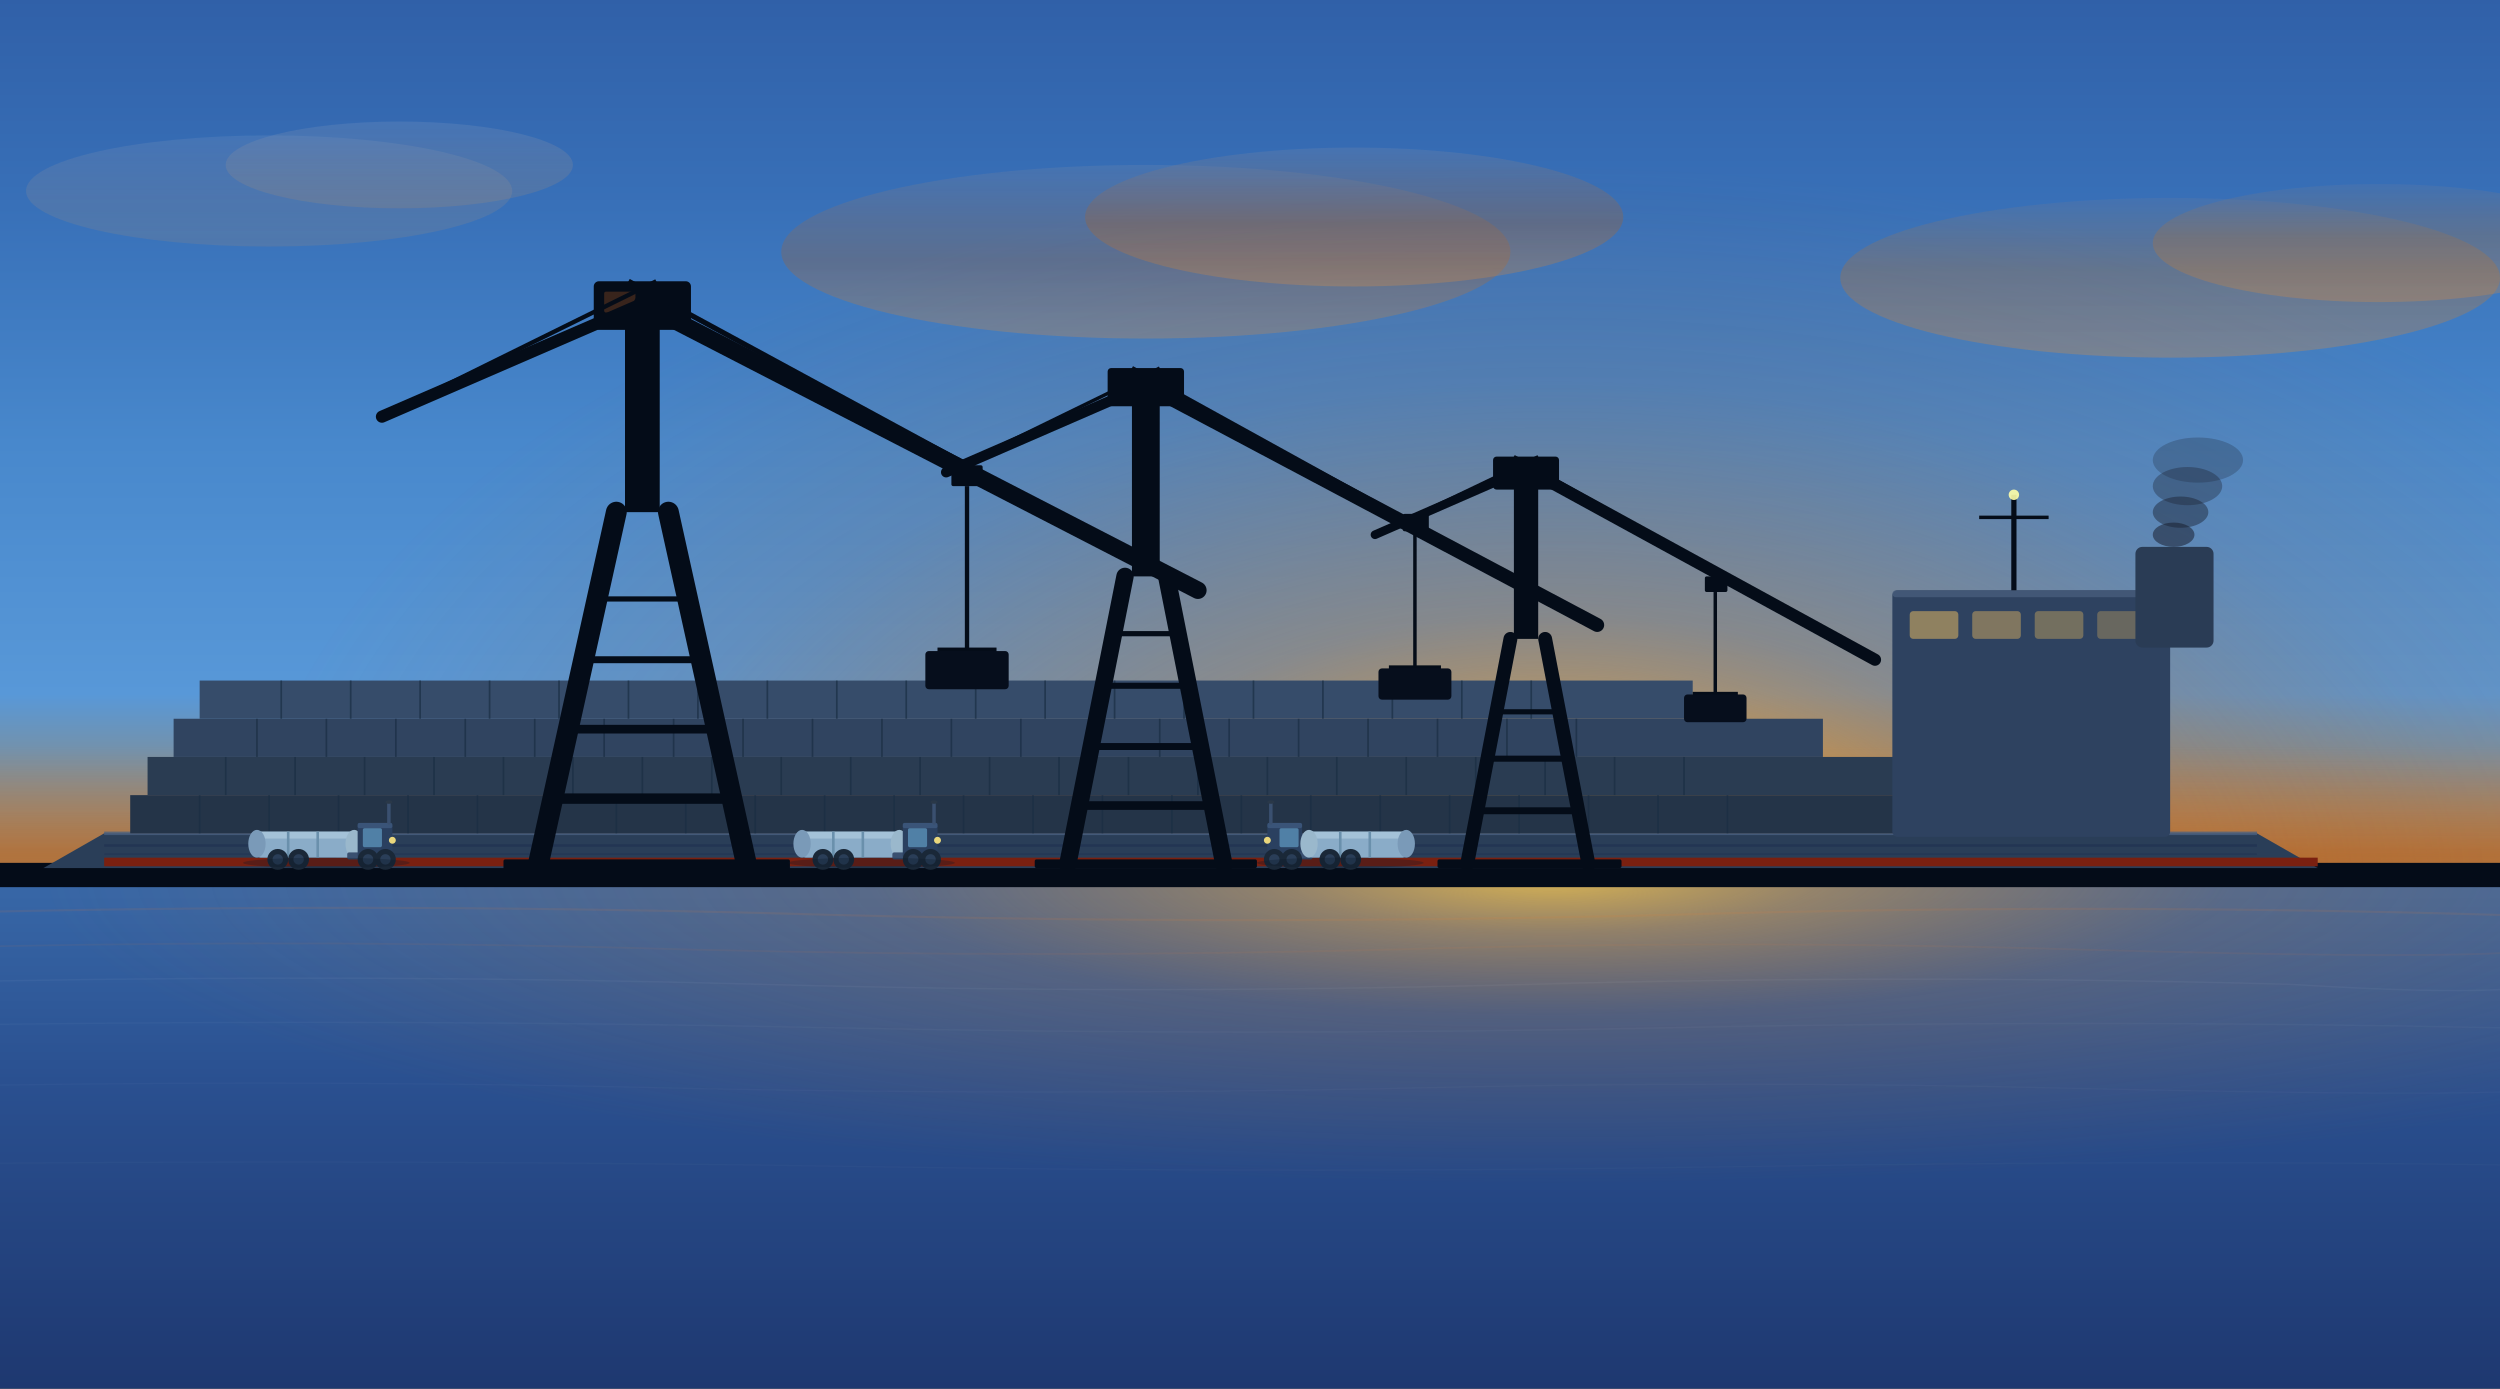
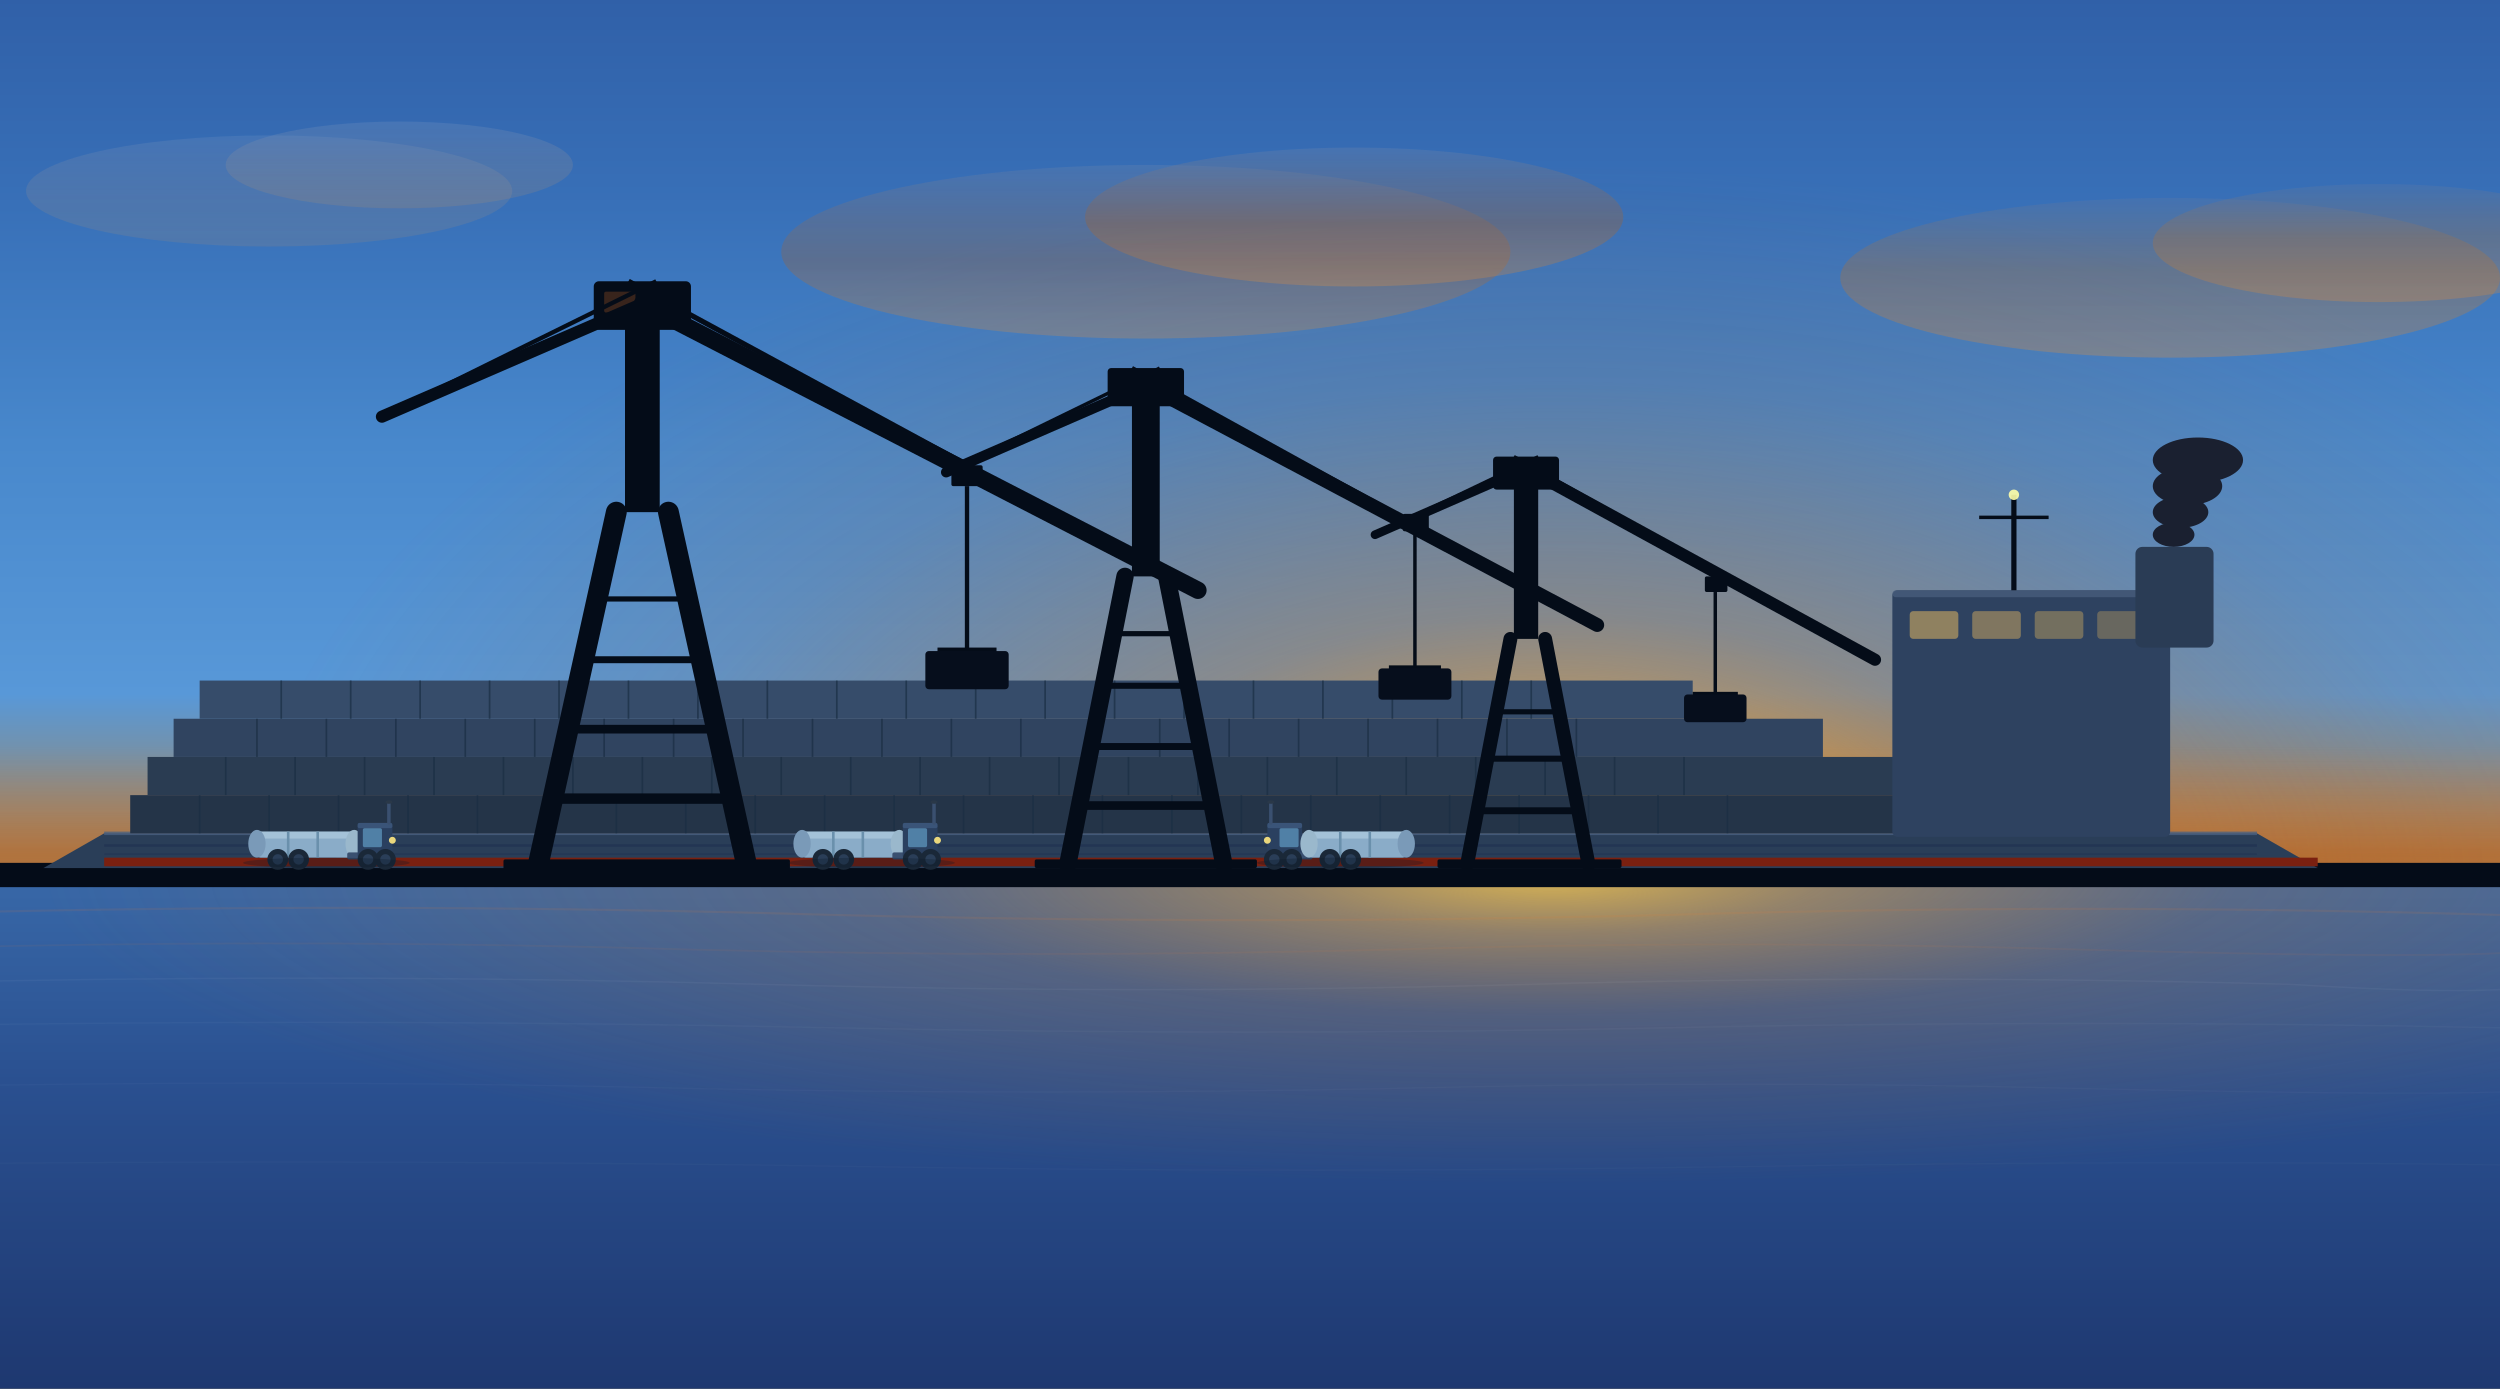
<svg xmlns="http://www.w3.org/2000/svg" viewBox="0 0 1440 800" width="1440" height="800" preserveAspectRatio="xMidYMid slice">
  <defs>
    <linearGradient id="sky" x1="0" y1="0" x2="0" y2="1">
      <stop offset="0%" stop-color="#3060a8" />
      <stop offset="15%" stop-color="#3870b8" />
      <stop offset="32%" stop-color="#4888cc" />
      <stop offset="50%" stop-color="#5898d8" />
      <stop offset="65%" stop-color="#c08030" />
      <stop offset="78%" stop-color="#e0a040" />
      <stop offset="90%" stop-color="#f0b850" />
      <stop offset="96%" stop-color="#f8c860" />
      <stop offset="100%" stop-color="#ffd870" />
    </linearGradient>
    <radialGradient id="sunGlow" cx="62%" cy="64%" r="52%">
      <stop offset="0%" stop-color="#ffe090" stop-opacity="1.0" />
      <stop offset="7%" stop-color="#ffcc60" stop-opacity="0.95" />
      <stop offset="18%" stop-color="#f0a030" stop-opacity="0.75" />
      <stop offset="38%" stop-color="#d07820" stop-opacity="0.40" />
      <stop offset="70%" stop-color="#c06010" stop-opacity="0.12" />
      <stop offset="100%" stop-color="#c06010" stop-opacity="0" />
    </radialGradient>
    <linearGradient id="horizonBand" x1="0" y1="0" x2="0" y2="1">
      <stop offset="0%" stop-color="#e87020" stop-opacity="0" />
      <stop offset="40%" stop-color="#d86010" stop-opacity="0.22" />
      <stop offset="65%" stop-color="#c05010" stop-opacity="0.35" />
      <stop offset="100%" stop-color="#a03808" stop-opacity="0" />
    </linearGradient>
    <linearGradient id="water" x1="0" y1="0" x2="0" y2="1">
      <stop offset="0%" stop-color="#3868a8" />
      <stop offset="40%" stop-color="#2a5090" />
      <stop offset="100%" stop-color="#1e3870" />
    </linearGradient>
    <radialGradient id="waterGlow" cx="62%" cy="0%" r="60%">
      <stop offset="0%" stop-color="#ffc840" stop-opacity="0.80" />
      <stop offset="18%" stop-color="#f0a030" stop-opacity="0.50" />
      <stop offset="45%" stop-color="#d07820" stop-opacity="0.22" />
      <stop offset="100%" stop-color="#d07820" stop-opacity="0" />
    </radialGradient>
    <linearGradient id="cloudFar" x1="0" y1="0" x2="0" y2="1">
      <stop offset="0%" stop-color="#7090c0" stop-opacity="0.50" />
      <stop offset="100%" stop-color="#c09060" stop-opacity="0.30" />
    </linearGradient>
    <linearGradient id="cloudMid" x1="0" y1="0" x2="0" y2="1">
      <stop offset="0%" stop-color="#6080b0" stop-opacity="0.60" />
      <stop offset="55%" stop-color="#a06030" stop-opacity="0.52" />
      <stop offset="100%" stop-color="#e09040" stop-opacity="0.45" />
    </linearGradient>
    <linearGradient id="cloudNear" x1="0" y1="0" x2="0" y2="1">
      <stop offset="0%" stop-color="#5878a8" stop-opacity="0.65" />
      <stop offset="45%" stop-color="#b07030" stop-opacity="0.58" />
      <stop offset="100%" stop-color="#f09030" stop-opacity="0.50" />
    </linearGradient>
  </defs>
  <rect width="1440" height="800" fill="url(#sky)" />
  <rect width="1440" height="800" fill="url(#sunGlow)" />
  <ellipse cx="155" cy="110" rx="140" ry="32" fill="url(#cloudFar)" opacity="0.52" />
  <ellipse cx="230" cy="95" rx="100" ry="25" fill="url(#cloudFar)" opacity="0.58" />
  <ellipse cx="660" cy="145" rx="210" ry="50" fill="url(#cloudMid)" opacity="0.60" />
  <ellipse cx="780" cy="125" rx="155" ry="40" fill="url(#cloudMid)" opacity="0.65" />
  <ellipse cx="1250" cy="160" rx="190" ry="46" fill="url(#cloudNear)" opacity="0.55" />
  <ellipse cx="1370" cy="140" rx="130" ry="34" fill="url(#cloudNear)" opacity="0.50" />
  <rect x="0" y="430" width="1440" height="95" fill="url(#horizonBand)" />
  <rect x="0" y="505" width="1440" height="295" fill="url(#water)" />
  <rect x="0" y="505" width="1440" height="295" fill="url(#waterGlow)" />
  <path d="M0 525  Q240 520 480 527 Q720 533 960 527 Q1200 520 1440 527" fill="none" stroke="#f07b2b" stroke-width="1.2" stroke-opacity="0.10" />
  <path d="M0 545  Q200 541 400 547 Q600 552 800 547 Q1000 541 1200 547 Q1380 552 1440 549" fill="none" stroke="#f07b2b" stroke-width="1.0" stroke-opacity="0.07" />
  <path d="M0 565  Q220 561 440 567 Q660 573 880 567 Q1100 561 1320 567 Q1400 572 1440 570" fill="none" stroke="#ffffff" stroke-width="0.8" stroke-opacity="0.04" />
  <path d="M0 590  Q240 587 480 592 Q720 597 960 592 Q1200 587 1440 592" fill="none" stroke="#ffffff" stroke-width="0.8" stroke-opacity="0.03" />
  <path d="M0 625  Q200 622 400 627 Q600 631 800 627 Q1000 622 1200 627 Q1380 631 1440 629" fill="none" stroke="#ffffff" stroke-width="0.7" stroke-opacity="0.025" />
  <path d="M0 670  Q250 668 500 672 Q750 676 1000 672 Q1250 668 1440 671" fill="none" stroke="#ffffff" stroke-width="0.7" stroke-opacity="0.02" />
  <rect x="0" y="497" width="1440" height="14" fill="#040c18" />
  <rect x="80" y="488" width="8" height="12" rx="2" fill="#070f1e" />
  <rect x="200" y="488" width="8" height="12" rx="2" fill="#070f1e" />
  <rect x="340" y="488" width="8" height="12" rx="2" fill="#070f1e" />
  <rect x="500" y="488" width="8" height="12" rx="2" fill="#070f1e" />
  <rect x="660" y="488" width="8" height="12" rx="2" fill="#070f1e" />
  <path d="M60 480 L1300 480 L1335 500 L25 500Z" fill="#2a3e58" />
  <line x1="60" y1="480" x2="1300" y2="480" stroke="#4a6080" stroke-width="2" stroke-opacity="0.8" />
  <rect x="60" y="494" width="1275" height="5" fill="#7a2010" />
  <line x1="60" y1="487" x2="1300" y2="487" stroke="#1e3050" stroke-width="1.5" stroke-opacity="0.6" />
  <line x1="60" y1="492" x2="1300" y2="492" stroke="#1e3050" stroke-width="1" stroke-opacity="0.4" />
  <rect x="75" y="458" width="1050" height="22" fill="#243448" />
  <rect x="85" y="436" width="1010" height="22" fill="#2a3c52" />
  <rect x="100" y="414" width="950" height="22" fill="#304460" />
  <rect x="115" y="392" width="860" height="22" fill="#364c6a" />
  <g stroke="#1a2e44" stroke-width="1" stroke-opacity="0.7">
    <line x1="115" y1="458" x2="115" y2="480" />
    <line x1="155" y1="458" x2="155" y2="480" />
    <line x1="195" y1="458" x2="195" y2="480" />
    <line x1="235" y1="458" x2="235" y2="480" />
    <line x1="275" y1="458" x2="275" y2="480" />
    <line x1="315" y1="458" x2="315" y2="480" />
    <line x1="355" y1="458" x2="355" y2="480" />
    <line x1="395" y1="458" x2="395" y2="480" />
    <line x1="435" y1="458" x2="435" y2="480" />
    <line x1="475" y1="458" x2="475" y2="480" />
    <line x1="515" y1="458" x2="515" y2="480" />
    <line x1="555" y1="458" x2="555" y2="480" />
    <line x1="595" y1="458" x2="595" y2="480" />
    <line x1="635" y1="458" x2="635" y2="480" />
    <line x1="675" y1="458" x2="675" y2="480" />
    <line x1="715" y1="458" x2="715" y2="480" />
    <line x1="755" y1="458" x2="755" y2="480" />
    <line x1="795" y1="458" x2="795" y2="480" />
    <line x1="835" y1="458" x2="835" y2="480" />
    <line x1="875" y1="458" x2="875" y2="480" />
    <line x1="915" y1="458" x2="915" y2="480" />
    <line x1="955" y1="458" x2="955" y2="480" />
    <line x1="995" y1="458" x2="995" y2="480" />
    <line x1="130" y1="436" x2="130" y2="458" />
    <line x1="170" y1="436" x2="170" y2="458" />
    <line x1="210" y1="436" x2="210" y2="458" />
    <line x1="250" y1="436" x2="250" y2="458" />
    <line x1="290" y1="436" x2="290" y2="458" />
    <line x1="330" y1="436" x2="330" y2="458" />
    <line x1="370" y1="436" x2="370" y2="458" />
    <line x1="410" y1="436" x2="410" y2="458" />
    <line x1="450" y1="436" x2="450" y2="458" />
    <line x1="490" y1="436" x2="490" y2="458" />
    <line x1="530" y1="436" x2="530" y2="458" />
    <line x1="570" y1="436" x2="570" y2="458" />
    <line x1="610" y1="436" x2="610" y2="458" />
    <line x1="650" y1="436" x2="650" y2="458" />
    <line x1="690" y1="436" x2="690" y2="458" />
    <line x1="730" y1="436" x2="730" y2="458" />
    <line x1="770" y1="436" x2="770" y2="458" />
    <line x1="810" y1="436" x2="810" y2="458" />
    <line x1="850" y1="436" x2="850" y2="458" />
    <line x1="890" y1="436" x2="890" y2="458" />
    <line x1="930" y1="436" x2="930" y2="458" />
    <line x1="970" y1="436" x2="970" y2="458" />
    <line x1="148" y1="414" x2="148" y2="436" />
    <line x1="188" y1="414" x2="188" y2="436" />
    <line x1="228" y1="414" x2="228" y2="436" />
    <line x1="268" y1="414" x2="268" y2="436" />
    <line x1="308" y1="414" x2="308" y2="436" />
    <line x1="348" y1="414" x2="348" y2="436" />
    <line x1="388" y1="414" x2="388" y2="436" />
    <line x1="428" y1="414" x2="428" y2="436" />
    <line x1="468" y1="414" x2="468" y2="436" />
    <line x1="508" y1="414" x2="508" y2="436" />
    <line x1="548" y1="414" x2="548" y2="436" />
    <line x1="588" y1="414" x2="588" y2="436" />
    <line x1="628" y1="414" x2="628" y2="436" />
    <line x1="668" y1="414" x2="668" y2="436" />
    <line x1="708" y1="414" x2="708" y2="436" />
    <line x1="748" y1="414" x2="748" y2="436" />
    <line x1="788" y1="414" x2="788" y2="436" />
    <line x1="828" y1="414" x2="828" y2="436" />
    <line x1="868" y1="414" x2="868" y2="436" />
    <line x1="908" y1="414" x2="908" y2="436" />
    <line x1="162" y1="392" x2="162" y2="414" />
    <line x1="202" y1="392" x2="202" y2="414" />
    <line x1="242" y1="392" x2="242" y2="414" />
    <line x1="282" y1="392" x2="282" y2="414" />
    <line x1="322" y1="392" x2="322" y2="414" />
    <line x1="362" y1="392" x2="362" y2="414" />
    <line x1="402" y1="392" x2="402" y2="414" />
    <line x1="442" y1="392" x2="442" y2="414" />
    <line x1="482" y1="392" x2="482" y2="414" />
    <line x1="522" y1="392" x2="522" y2="414" />
    <line x1="562" y1="392" x2="562" y2="414" />
    <line x1="602" y1="392" x2="602" y2="414" />
    <line x1="642" y1="392" x2="642" y2="414" />
    <line x1="682" y1="392" x2="682" y2="414" />
    <line x1="722" y1="392" x2="722" y2="414" />
    <line x1="762" y1="392" x2="762" y2="414" />
    <line x1="802" y1="392" x2="802" y2="414" />
    <line x1="842" y1="392" x2="842" y2="414" />
    <line x1="882" y1="392" x2="882" y2="414" />
  </g>
  <rect x="1090" y="340" width="160" height="142" rx="3" fill="#2e4260" />
  <rect x="1090" y="340" width="160" height="4" rx="2" fill="#4a6080" fill-opacity="0.7" />
  <rect x="1100" y="352" width="28" height="16" rx="2" fill="#f0c060" fill-opacity="0.50" />
  <rect x="1136" y="352" width="28" height="16" rx="2" fill="#f0c060" fill-opacity="0.42" />
  <rect x="1172" y="352" width="28" height="16" rx="2" fill="#f0c060" fill-opacity="0.36" />
  <rect x="1208" y="352" width="28" height="16" rx="2" fill="#f0c060" fill-opacity="0.30" />
  <circle cx="1250" cy="345" r="3" fill="#ffee88" fill-opacity="0.90" />
  <rect x="1230" y="315" width="45" height="58" rx="4" fill="#2a3c55" />
-   <ellipse cx="1252" cy="308" rx="12" ry="7" fill="#1a2030" fill-opacity="0.55" />
-   <ellipse cx="1256" cy="295" rx="16" ry="9" fill="#1a2030" fill-opacity="0.45" />
-   <ellipse cx="1260" cy="280" rx="20" ry="11" fill="#1a2030" fill-opacity="0.35" />
-   <ellipse cx="1266" cy="265" rx="26" ry="13" fill="#1a2030" fill-opacity="0.25" />
+   <ellipse cx="1252" cy="308" rx="12" ry="7" fill="#1a2030">
+     <animate attributeName="fill-opacity" values="0.55;0.25;0.55" dur="2.5s" repeatCount="indefinite" />
+     <animate attributeName="cy" values="308;302;308" dur="2.5s" repeatCount="indefinite" />
+   </ellipse>
+   <ellipse cx="1256" cy="295" rx="16" ry="9" fill="#1a2030">
+     <animate attributeName="fill-opacity" values="0.45;0.20;0.45" dur="3s" begin="0.4s" repeatCount="indefinite" />
+     <animate attributeName="cy" values="295;289;295" dur="3s" begin="0.4s" repeatCount="indefinite" />
+   </ellipse>
+   <ellipse cx="1260" cy="280" rx="20" ry="11" fill="#1a2030">
+     <animate attributeName="fill-opacity" values="0.35;0.15;0.35" dur="3.5s" begin="0.8s" repeatCount="indefinite" />
+     <animate attributeName="cy" values="280;275;280" dur="3.5s" begin="0.8s" repeatCount="indefinite" />
+   </ellipse>
+   <ellipse cx="1266" cy="265" rx="26" ry="13" fill="#1a2030">
+     <animate attributeName="fill-opacity" values="0.25;0.10;0.25" dur="4s" begin="1.2s" repeatCount="indefinite" />
+     <animate attributeName="cy" values="265;261;265" dur="4s" begin="1.2s" repeatCount="indefinite" />
+   </ellipse>
  <line x1="1160" y1="340" x2="1160" y2="285" stroke="#040c18" stroke-width="3" />
  <line x1="1140" y1="298" x2="1180" y2="298" stroke="#040c18" stroke-width="2" />
  <circle cx="1160" cy="285" r="3" fill="#ffffaa" fill-opacity="0.9" />
  <line x1="310" y1="498" x2="355" y2="295" stroke="#040c18" stroke-width="12" stroke-linecap="round" />
  <line x1="430" y1="498" x2="385" y2="295" stroke="#040c18" stroke-width="12" stroke-linecap="round" />
  <line x1="320" y1="460" x2="420" y2="460" stroke="#040c18" stroke-width="6" />
  <line x1="328" y1="420" x2="412" y2="420" stroke="#040c18" stroke-width="5" />
  <line x1="336" y1="380" x2="404" y2="380" stroke="#040c18" stroke-width="4" />
  <line x1="344" y1="345" x2="396" y2="345" stroke="#040c18" stroke-width="3" />
  <rect x="360" y="170" width="20" height="125" fill="#040c18" />
  <rect x="342" y="162" width="56" height="28" rx="3" fill="#040c18" />
  <rect x="348" y="168" width="18" height="12" rx="1" fill="#f07b2b" fill-opacity="0.22" />
  <line x1="370" y1="175" x2="690" y2="340" stroke="#040c18" stroke-width="10" stroke-linecap="round" />
  <line x1="370" y1="175" x2="220" y2="240" stroke="#040c18" stroke-width="7" stroke-linecap="round" />
  <line x1="362" y1="162" x2="690" y2="340" stroke="#040c18" stroke-width="3" />
  <line x1="378" y1="162" x2="220" y2="240" stroke="#040c18" stroke-width="2.5" />
-   <rect x="548" y="268" width="18" height="12" rx="1" fill="#040c18" />
-   <line x1="557" y1="280" x2="557" y2="375" stroke="#040c18" stroke-width="2.5" />
-   <line x1="540" y1="375" x2="574" y2="375" stroke="#040c18" stroke-width="4" />
-   <rect x="533" y="375" width="48" height="22" rx="2" fill="#060e1c" />
  <rect x="290" y="495" width="165" height="6" rx="1" fill="#040c18" />
+   <g>
+     <animateTransform attributeName="transform" type="translate" values="0,0; 65,34; 0,0" dur="29s" repeatCount="indefinite" calcMode="linear" keyTimes="0;0.5;1" />
+     <rect x="548" y="268" width="18" height="12" rx="1" fill="#040c18" />
+     <line x1="557" y1="280" x2="557" y2="375" stroke="#040c18" stroke-width="2.5" />
+     <line x1="540" y1="375" x2="574" y2="375" stroke="#040c18" stroke-width="4" />
+     <rect x="533" y="375" width="48" height="22" rx="2" fill="#060e1c" />
+   </g>
  <line x1="615" y1="498" x2="648" y2="332" stroke="#040c18" stroke-width="10" stroke-linecap="round" />
  <line x1="705" y1="498" x2="672" y2="332" stroke="#040c18" stroke-width="10" stroke-linecap="round" />
  <line x1="622" y1="464" x2="698" y2="464" stroke="#040c18" stroke-width="5" />
  <line x1="629" y1="430" x2="691" y2="430" stroke="#040c18" stroke-width="4" />
  <line x1="636" y1="395" x2="684" y2="395" stroke="#040c18" stroke-width="3.5" />
  <line x1="642" y1="365" x2="678" y2="365" stroke="#040c18" stroke-width="3" />
  <rect x="652" y="220" width="16" height="112" fill="#040c18" />
  <rect x="638" y="212" width="44" height="22" rx="2" fill="#040c18" />
  <line x1="660" y1="222" x2="920" y2="360" stroke="#040c18" stroke-width="8" stroke-linecap="round" />
  <line x1="660" y1="222" x2="545" y2="272" stroke="#040c18" stroke-width="6" stroke-linecap="round" />
  <line x1="652" y1="212" x2="920" y2="360" stroke="#040c18" stroke-width="2.5" />
  <line x1="668" y1="212" x2="545" y2="272" stroke="#040c18" stroke-width="2" />
-   <rect x="808" y="296" width="15" height="10" rx="1" fill="#040c18" />
-   <line x1="815" y1="306" x2="815" y2="385" stroke="#040c18" stroke-width="2" />
-   <line x1="800" y1="385" x2="830" y2="385" stroke="#040c18" stroke-width="3.5" />
-   <rect x="794" y="385" width="42" height="18" rx="2" fill="#060e1c" />
  <rect x="596" y="495" width="128" height="5" rx="1" fill="#040c18" />
+   <g>
+     <animateTransform attributeName="transform" type="translate" values="0,0; 52,28; 0,0" dur="30s" begin="1s" repeatCount="indefinite" calcMode="linear" keyTimes="0;0.5;1" />
+     <rect x="808" y="296" width="15" height="10" rx="1" fill="#040c18" />
+     <line x1="815" y1="306" x2="815" y2="385" stroke="#040c18" stroke-width="2" />
+     <line x1="800" y1="385" x2="830" y2="385" stroke="#040c18" stroke-width="3.5" />
+     <rect x="794" y="385" width="42" height="18" rx="2" fill="#060e1c" />
+   </g>
  <line x1="845" y1="498" x2="870" y2="368" stroke="#040c18" stroke-width="8" stroke-linecap="round" />
  <line x1="915" y1="498" x2="890" y2="368" stroke="#040c18" stroke-width="8" stroke-linecap="round" />
  <line x1="851" y1="467" x2="909" y2="467" stroke="#040c18" stroke-width="4" />
  <line x1="857" y1="437" x2="903" y2="437" stroke="#040c18" stroke-width="3.5" />
  <line x1="863" y1="410" x2="897" y2="410" stroke="#040c18" stroke-width="3" />
  <rect x="872" y="270" width="14" height="98" fill="#040c18" />
  <rect x="860" y="263" width="38" height="19" rx="2" fill="#040c18" />
  <line x1="879" y1="270" x2="1080" y2="380" stroke="#040c18" stroke-width="7" stroke-linecap="round" />
  <line x1="879" y1="270" x2="792" y2="308" stroke="#040c18" stroke-width="5" stroke-linecap="round" />
  <line x1="872" y1="263" x2="1080" y2="380" stroke="#040c18" stroke-width="2" />
  <line x1="886" y1="263" x2="792" y2="308" stroke="#040c18" stroke-width="1.8" />
-   <rect x="982" y="332" width="13" height="9" rx="1" fill="#040c18" />
-   <line x1="988" y1="341" x2="988" y2="400" stroke="#040c18" stroke-width="2" />
-   <line x1="975" y1="400" x2="1001" y2="400" stroke="#040c18" stroke-width="3" />
-   <rect x="970" y="400" width="36" height="16" rx="2" fill="#060e1c" />
  <rect x="828" y="495" width="106" height="5" rx="1" fill="#040c18" />
-   <rect x="148" y="479" width="56" height="15" rx="2" fill="#8aacc8" />
-   <rect x="148" y="479" width="56" height="4" rx="2" fill="#b0ccde" fill-opacity="0.7" />
-   <ellipse cx="148" cy="486" rx="5" ry="8" fill="#7a9ab8" />
-   <ellipse cx="204" cy="486" rx="5" ry="8" fill="#9ab8cc" />
-   <line x1="166" y1="479" x2="166" y2="494" stroke="#6a90ac" stroke-width="1.5" />
-   <line x1="183" y1="479" x2="183" y2="494" stroke="#6a90ac" stroke-width="1.5" />
-   <rect x="200" y="491" width="8" height="4" rx="1" fill="#3a5070" />
-   <rect x="206" y="474" width="20" height="21" rx="2" fill="#2a4060" />
-   <rect x="209" y="477" width="11" height="11" rx="1" fill="#5a90b8" fill-opacity="0.80" />
-   <rect x="206" y="474" width="20" height="3" rx="1" fill="#3a5478" />
-   <line x1="224" y1="474" x2="224" y2="463" stroke="#3a5070" stroke-width="2" stroke-linecap="round" />
-   <ellipse cx="224" cy="462" rx="2" ry="1" fill="#2a3848" />
-   <circle cx="226" cy="484" r="2" fill="#ffe880" fill-opacity="0.90" />
-   <circle cx="160" cy="495" r="6" fill="#1a2838" />
-   <circle cx="160" cy="495" r="3" fill="#2a3e58" />
-   <circle cx="172" cy="495" r="6" fill="#1a2838" />
-   <circle cx="172" cy="495" r="3" fill="#2a3e58" />
-   <circle cx="212" cy="495" r="6" fill="#1a2838" />
-   <circle cx="212" cy="495" r="3" fill="#2a3e58" />
-   <circle cx="222" cy="495" r="6" fill="#1a2838" />
-   <circle cx="222" cy="495" r="3" fill="#2a3e58" />
-   <ellipse cx="188" cy="497" rx="48" ry="3" fill="#0a1828" fill-opacity="0.30" />
-   <rect x="462" y="479" width="56" height="15" rx="2" fill="#8aacc8" />
-   <rect x="462" y="479" width="56" height="4" rx="2" fill="#b0ccde" fill-opacity="0.7" />
-   <ellipse cx="462" cy="486" rx="5" ry="8" fill="#7a9ab8" />
-   <ellipse cx="518" cy="486" rx="5" ry="8" fill="#9ab8cc" />
-   <line x1="480" y1="479" x2="480" y2="494" stroke="#6a90ac" stroke-width="1.5" />
-   <line x1="497" y1="479" x2="497" y2="494" stroke="#6a90ac" stroke-width="1.5" />
-   <rect x="514" y="491" width="8" height="4" rx="1" fill="#3a5070" />
-   <rect x="520" y="474" width="20" height="21" rx="2" fill="#2a4060" />
-   <rect x="523" y="477" width="11" height="11" rx="1" fill="#5a90b8" fill-opacity="0.80" />
-   <rect x="520" y="474" width="20" height="3" rx="1" fill="#3a5478" />
-   <line x1="538" y1="474" x2="538" y2="463" stroke="#3a5070" stroke-width="2" stroke-linecap="round" />
-   <ellipse cx="538" cy="462" rx="2" ry="1" fill="#2a3848" />
-   <circle cx="540" cy="484" r="2" fill="#ffe880" fill-opacity="0.90" />
-   <circle cx="474" cy="495" r="6" fill="#1a2838" />
-   <circle cx="474" cy="495" r="3" fill="#2a3e58" />
-   <circle cx="486" cy="495" r="6" fill="#1a2838" />
-   <circle cx="486" cy="495" r="3" fill="#2a3e58" />
-   <circle cx="526" cy="495" r="6" fill="#1a2838" />
-   <circle cx="526" cy="495" r="3" fill="#2a3e58" />
-   <circle cx="536" cy="495" r="6" fill="#1a2838" />
-   <circle cx="536" cy="495" r="3" fill="#2a3e58" />
-   <ellipse cx="502" cy="497" rx="48" ry="3" fill="#0a1828" fill-opacity="0.30" />
-   <rect x="730" y="474" width="20" height="21" rx="2" fill="#2a4060" />
-   <rect x="737" y="477" width="11" height="11" rx="1" fill="#5a90b8" fill-opacity="0.80" />
-   <rect x="730" y="474" width="20" height="3" rx="1" fill="#3a5478" />
-   <line x1="732" y1="474" x2="732" y2="463" stroke="#3a5070" stroke-width="2" stroke-linecap="round" />
-   <ellipse cx="732" cy="462" rx="2" ry="1" fill="#2a3848" />
-   <circle cx="730" cy="484" r="2" fill="#ffe880" fill-opacity="0.90" />
-   <rect x="748" y="491" width="8" height="4" rx="1" fill="#3a5070" />
-   <rect x="754" y="479" width="56" height="15" rx="2" fill="#8aacc8" />
-   <rect x="754" y="479" width="56" height="4" rx="2" fill="#b0ccde" fill-opacity="0.7" />
-   <ellipse cx="754" cy="486" rx="5" ry="8" fill="#9ab8cc" />
-   <ellipse cx="810" cy="486" rx="5" ry="8" fill="#7a9ab8" />
-   <line x1="772" y1="479" x2="772" y2="494" stroke="#6a90ac" stroke-width="1.5" />
-   <line x1="789" y1="479" x2="789" y2="494" stroke="#6a90ac" stroke-width="1.5" />
-   <circle cx="734" cy="495" r="6" fill="#1a2838" />
-   <circle cx="734" cy="495" r="3" fill="#2a3e58" />
-   <circle cx="744" cy="495" r="6" fill="#1a2838" />
-   <circle cx="744" cy="495" r="3" fill="#2a3e58" />
-   <circle cx="766" cy="495" r="6" fill="#1a2838" />
-   <circle cx="766" cy="495" r="3" fill="#2a3e58" />
-   <circle cx="778" cy="495" r="6" fill="#1a2838" />
-   <circle cx="778" cy="495" r="3" fill="#2a3e58" />
-   <ellipse cx="772" cy="497" rx="48" ry="3" fill="#0a1828" fill-opacity="0.30" />
+   <g>
+     <animateTransform attributeName="transform" type="translate" values="0,0; 40,22; 0,0" dur="27s" begin="2s" repeatCount="indefinite" calcMode="linear" keyTimes="0;0.5;1" />
+     <rect x="982" y="332" width="13" height="9" rx="1" fill="#040c18" />
+     <line x1="988" y1="341" x2="988" y2="400" stroke="#040c18" stroke-width="2" />
+     <line x1="975" y1="400" x2="1001" y2="400" stroke="#040c18" stroke-width="3" />
+     <rect x="970" y="400" width="36" height="16" rx="2" fill="#060e1c" />
+   </g>
+   <g>
+     <animateTransform attributeName="transform" type="translate" values="0,0; 14,0; 0,0" dur="26s" repeatCount="indefinite" calcMode="spline" keySplines="0.45 0 0.55 1; 0.45 0 0.55 1" keyTimes="0;0.5;1" />
+     <rect x="148" y="479" width="56" height="15" rx="2" fill="#8aacc8" />
+     <rect x="148" y="479" width="56" height="4" rx="2" fill="#b0ccde" fill-opacity="0.7" />
+     <ellipse cx="148" cy="486" rx="5" ry="8" fill="#7a9ab8" />
+     <ellipse cx="204" cy="486" rx="5" ry="8" fill="#9ab8cc" />
+     <line x1="166" y1="479" x2="166" y2="494" stroke="#6a90ac" stroke-width="1.5" />
+     <line x1="183" y1="479" x2="183" y2="494" stroke="#6a90ac" stroke-width="1.5" />
+     <rect x="200" y="491" width="8" height="4" rx="1" fill="#3a5070" />
+     <rect x="206" y="474" width="20" height="21" rx="2" fill="#2a4060" />
+     <rect x="209" y="477" width="11" height="11" rx="1" fill="#5a90b8" fill-opacity="0.80" />
+     <rect x="206" y="474" width="20" height="3" rx="1" fill="#3a5478" />
+     <line x1="224" y1="474" x2="224" y2="463" stroke="#3a5070" stroke-width="2" stroke-linecap="round" />
+     <ellipse cx="224" cy="462" rx="2" ry="1" fill="#2a3848" />
+     <circle cx="224" cy="461" r="3" fill="#1a2030" fill-opacity="0">
+       <animate attributeName="cy" values="461;453;445" dur="1.8s" repeatCount="indefinite" />
+       <animate attributeName="r" values="3;5;7" dur="1.8s" repeatCount="indefinite" />
+       <animate attributeName="fill-opacity" values="0;0.45;0" dur="1.8s" repeatCount="indefinite" />
+     </circle>
+     <circle cx="224" cy="461" r="3" fill="#1a2030" fill-opacity="0">
+       <animate attributeName="cy" values="461;453;445" dur="1.8s" begin="0.9s" repeatCount="indefinite" />
+       <animate attributeName="r" values="3;5;7" dur="1.8s" begin="0.9s" repeatCount="indefinite" />
+       <animate attributeName="fill-opacity" values="0;0.45;0" dur="1.8s" begin="0.9s" repeatCount="indefinite" />
+     </circle>
+     <circle cx="226" cy="484" r="2" fill="#ffe880" fill-opacity="0.90" />
+     <circle cx="160" cy="495" r="6" fill="#1a2838" />
+     <circle cx="160" cy="495" r="3" fill="#2a3e58" />
+     <circle cx="172" cy="495" r="6" fill="#1a2838" />
+     <circle cx="172" cy="495" r="3" fill="#2a3e58" />
+     <circle cx="212" cy="495" r="6" fill="#1a2838" />
+     <circle cx="212" cy="495" r="3" fill="#2a3e58" />
+     <circle cx="222" cy="495" r="6" fill="#1a2838" />
+     <circle cx="222" cy="495" r="3" fill="#2a3e58" />
+     <ellipse cx="188" cy="497" rx="48" ry="3" fill="#0a1828" fill-opacity="0.30" />
+   </g>
+   <g>
+     <animateTransform attributeName="transform" type="translate" values="0,0; 10,0; 0,0" dur="30s" begin="1.5s" repeatCount="indefinite" calcMode="spline" keySplines="0.45 0 0.55 1; 0.45 0 0.55 1" keyTimes="0;0.5;1" />
+     <rect x="462" y="479" width="56" height="15" rx="2" fill="#8aacc8" />
+     <rect x="462" y="479" width="56" height="4" rx="2" fill="#b0ccde" fill-opacity="0.7" />
+     <ellipse cx="462" cy="486" rx="5" ry="8" fill="#7a9ab8" />
+     <ellipse cx="518" cy="486" rx="5" ry="8" fill="#9ab8cc" />
+     <line x1="480" y1="479" x2="480" y2="494" stroke="#6a90ac" stroke-width="1.5" />
+     <line x1="497" y1="479" x2="497" y2="494" stroke="#6a90ac" stroke-width="1.5" />
+     <rect x="514" y="491" width="8" height="4" rx="1" fill="#3a5070" />
+     <rect x="520" y="474" width="20" height="21" rx="2" fill="#2a4060" />
+     <rect x="523" y="477" width="11" height="11" rx="1" fill="#5a90b8" fill-opacity="0.80" />
+     <rect x="520" y="474" width="20" height="3" rx="1" fill="#3a5478" />
+     <line x1="538" y1="474" x2="538" y2="463" stroke="#3a5070" stroke-width="2" stroke-linecap="round" />
+     <ellipse cx="538" cy="462" rx="2" ry="1" fill="#2a3848" />
+     <circle cx="538" cy="461" r="3" fill="#1a2030" fill-opacity="0">
+       <animate attributeName="cy" values="461;453;445" dur="2s" repeatCount="indefinite" />
+       <animate attributeName="r" values="3;5;7" dur="2s" repeatCount="indefinite" />
+       <animate attributeName="fill-opacity" values="0;0.40;0" dur="2s" repeatCount="indefinite" />
+     </circle>
+     <circle cx="538" cy="461" r="3" fill="#1a2030" fill-opacity="0">
+       <animate attributeName="cy" values="461;453;445" dur="2s" begin="1s" repeatCount="indefinite" />
+       <animate attributeName="r" values="3;5;7" dur="2s" begin="1s" repeatCount="indefinite" />
+       <animate attributeName="fill-opacity" values="0;0.40;0" dur="2s" begin="1s" repeatCount="indefinite" />
+     </circle>
+     <circle cx="540" cy="484" r="2" fill="#ffe880" fill-opacity="0.90" />
+     <circle cx="474" cy="495" r="6" fill="#1a2838" />
+     <circle cx="474" cy="495" r="3" fill="#2a3e58" />
+     <circle cx="486" cy="495" r="6" fill="#1a2838" />
+     <circle cx="486" cy="495" r="3" fill="#2a3e58" />
+     <circle cx="526" cy="495" r="6" fill="#1a2838" />
+     <circle cx="526" cy="495" r="3" fill="#2a3e58" />
+     <circle cx="536" cy="495" r="6" fill="#1a2838" />
+     <circle cx="536" cy="495" r="3" fill="#2a3e58" />
+     <ellipse cx="502" cy="497" rx="48" ry="3" fill="#0a1828" fill-opacity="0.30" />
+   </g>
+   <g>
+     <animateTransform attributeName="transform" type="translate" values="0,0; -12,0; 0,0" dur="24s" begin="0.8s" repeatCount="indefinite" calcMode="spline" keySplines="0.45 0 0.55 1; 0.45 0 0.55 1" keyTimes="0;0.5;1" />
+     <rect x="730" y="474" width="20" height="21" rx="2" fill="#2a4060" />
+     <rect x="737" y="477" width="11" height="11" rx="1" fill="#5a90b8" fill-opacity="0.80" />
+     <rect x="730" y="474" width="20" height="3" rx="1" fill="#3a5478" />
+     <line x1="732" y1="474" x2="732" y2="463" stroke="#3a5070" stroke-width="2" stroke-linecap="round" />
+     <ellipse cx="732" cy="462" rx="2" ry="1" fill="#2a3848" />
+     <circle cx="732" cy="461" r="3" fill="#1a2030" fill-opacity="0">
+       <animate attributeName="cy" values="461;453;445" dur="1.6s" repeatCount="indefinite" />
+       <animate attributeName="r" values="3;5;7" dur="1.6s" repeatCount="indefinite" />
+       <animate attributeName="fill-opacity" values="0;0.42;0" dur="1.6s" repeatCount="indefinite" />
+     </circle>
+     <circle cx="732" cy="461" r="3" fill="#1a2030" fill-opacity="0">
+       <animate attributeName="cy" values="461;453;445" dur="1.6s" begin="0.8s" repeatCount="indefinite" />
+       <animate attributeName="r" values="3;5;7" dur="1.6s" begin="0.8s" repeatCount="indefinite" />
+       <animate attributeName="fill-opacity" values="0;0.42;0" dur="1.6s" begin="0.8s" repeatCount="indefinite" />
+     </circle>
+     <circle cx="730" cy="484" r="2" fill="#ffe880" fill-opacity="0.90" />
+     <rect x="748" y="491" width="8" height="4" rx="1" fill="#3a5070" />
+     <rect x="754" y="479" width="56" height="15" rx="2" fill="#8aacc8" />
+     <rect x="754" y="479" width="56" height="4" rx="2" fill="#b0ccde" fill-opacity="0.7" />
+     <ellipse cx="754" cy="486" rx="5" ry="8" fill="#9ab8cc" />
+     <ellipse cx="810" cy="486" rx="5" ry="8" fill="#7a9ab8" />
+     <line x1="772" y1="479" x2="772" y2="494" stroke="#6a90ac" stroke-width="1.5" />
+     <line x1="789" y1="479" x2="789" y2="494" stroke="#6a90ac" stroke-width="1.5" />
+     <circle cx="734" cy="495" r="6" fill="#1a2838" />
+     <circle cx="734" cy="495" r="3" fill="#2a3e58" />
+     <circle cx="744" cy="495" r="6" fill="#1a2838" />
+     <circle cx="744" cy="495" r="3" fill="#2a3e58" />
+     <circle cx="766" cy="495" r="6" fill="#1a2838" />
+     <circle cx="766" cy="495" r="3" fill="#2a3e58" />
+     <circle cx="778" cy="495" r="6" fill="#1a2838" />
+     <circle cx="778" cy="495" r="3" fill="#2a3e58" />
+     <ellipse cx="772" cy="497" rx="48" ry="3" fill="#0a1828" fill-opacity="0.30" />
+   </g>
</svg>
